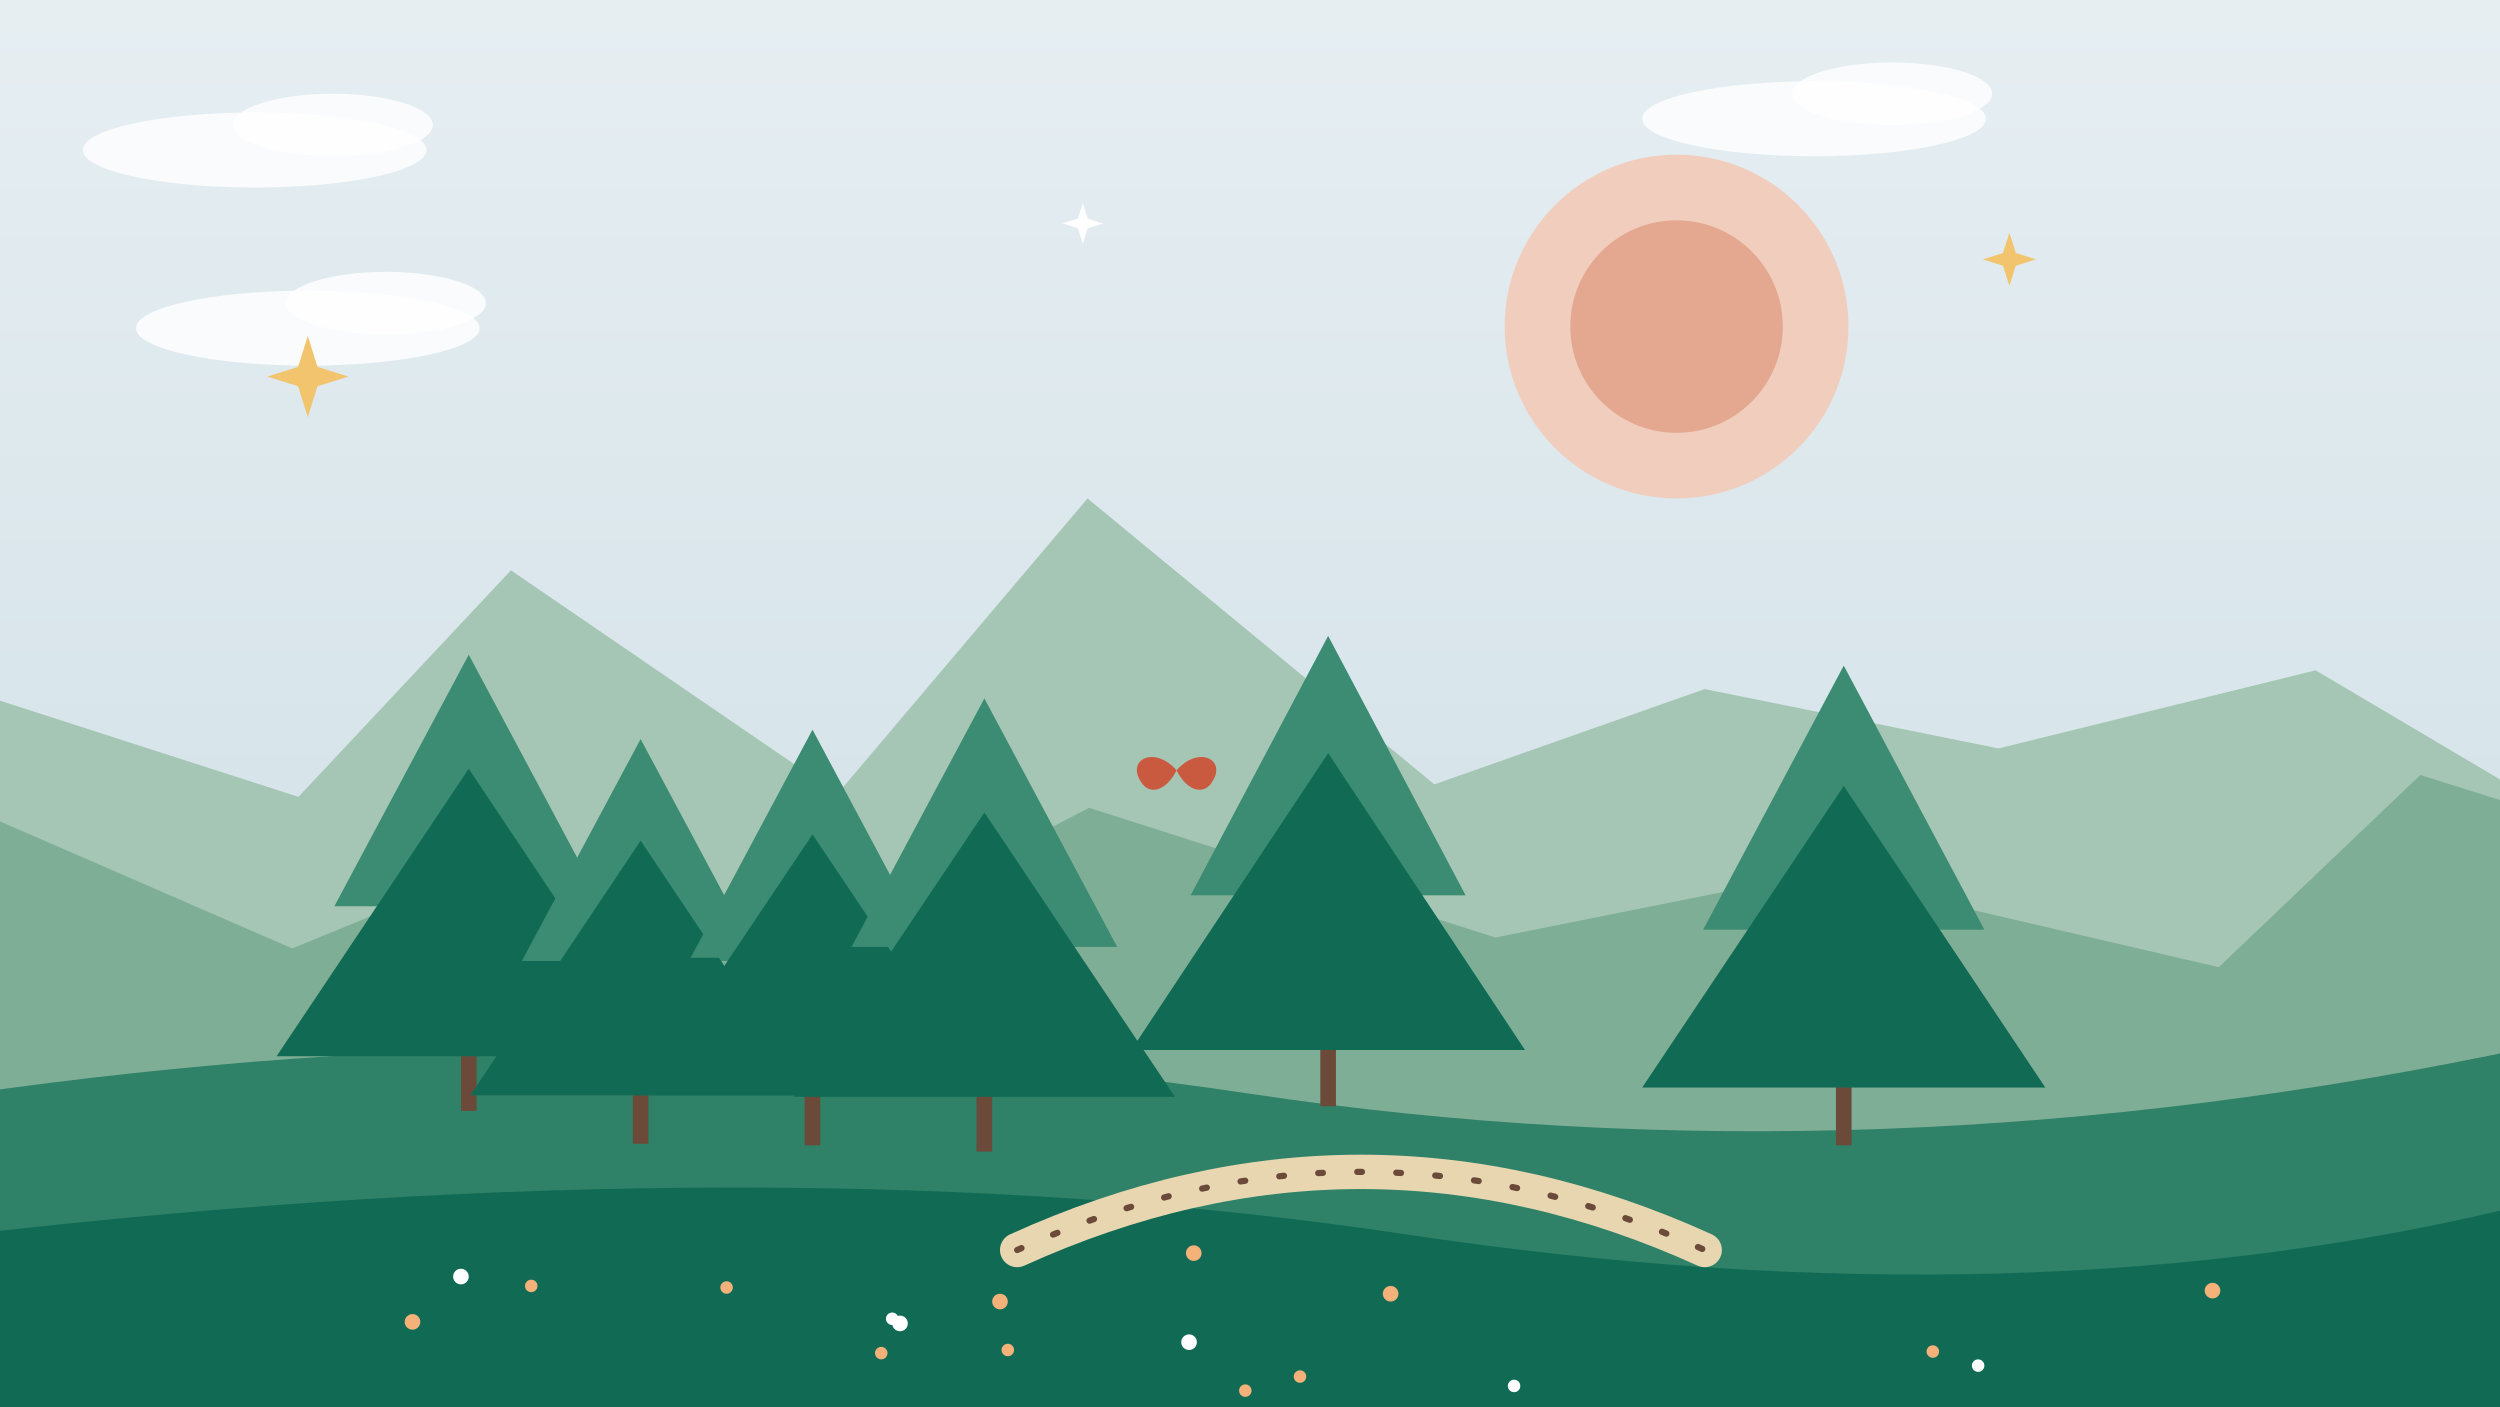
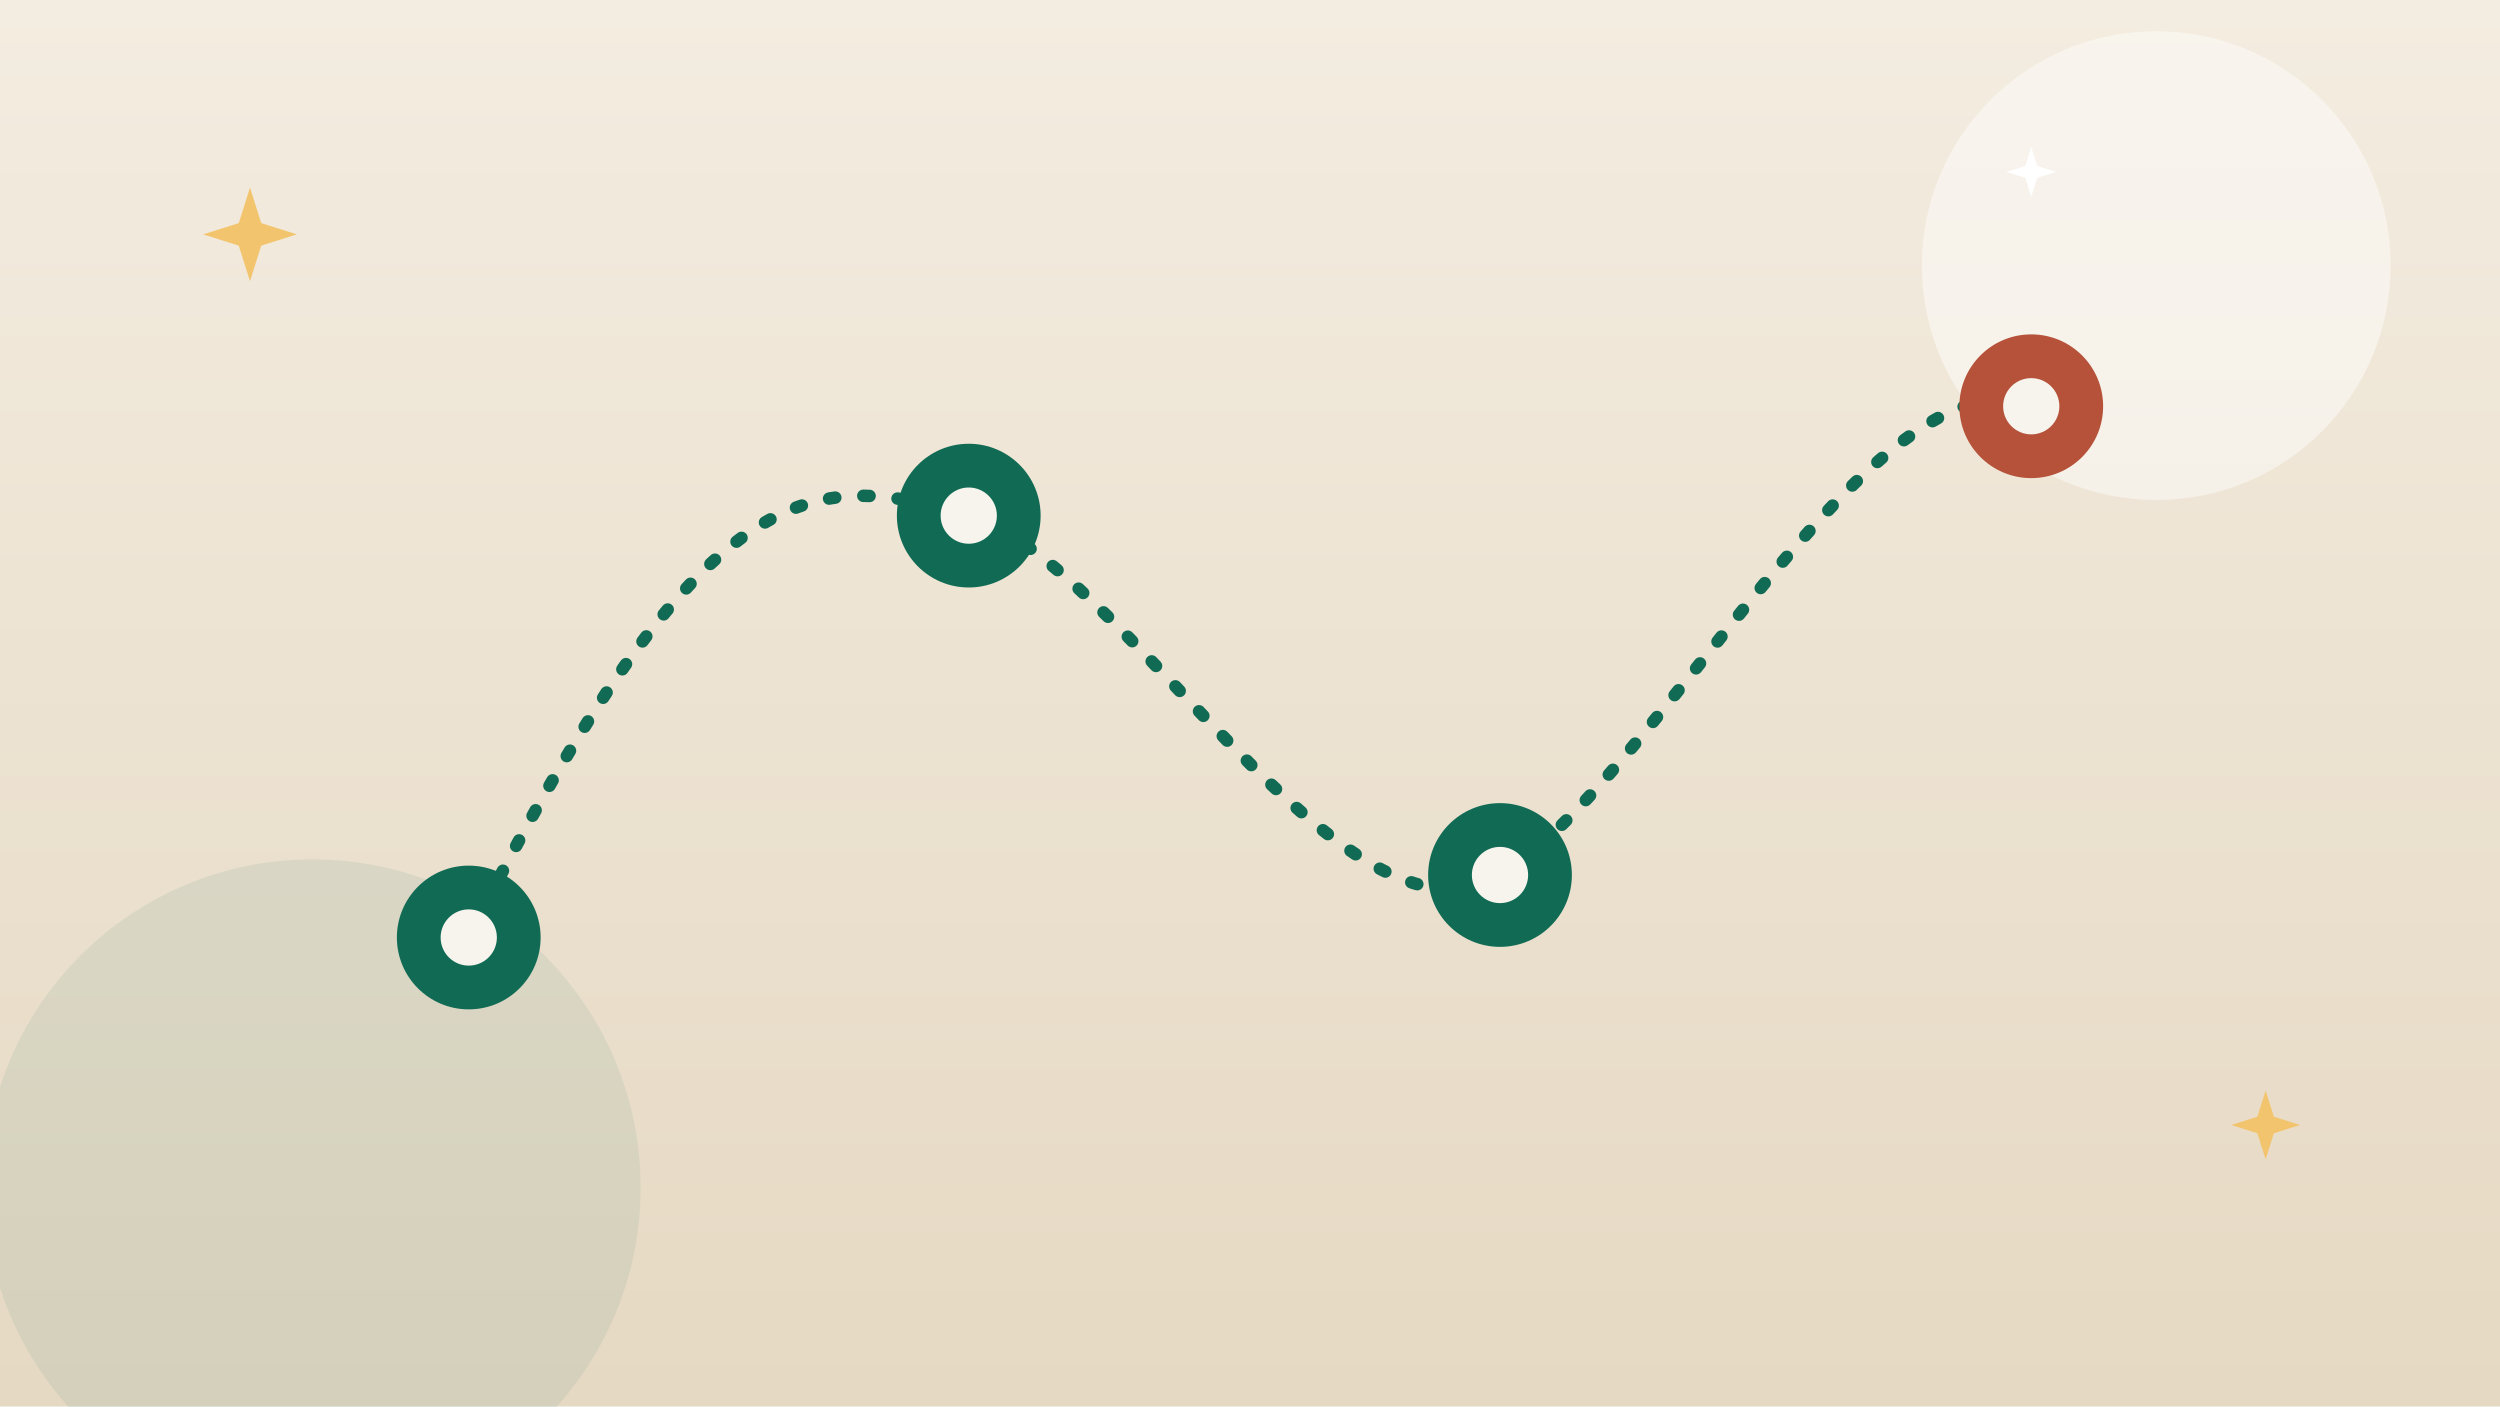
<svg xmlns="http://www.w3.org/2000/svg" viewBox="0 0 1600 900" role="img" aria-label="">
  <defs>
    <linearGradient id="g" x1="0" y1="0" x2="0" y2="1">
-       <stop offset="0" stop-color="#e6eef2" />
-       <stop offset="1" stop-color="#cbdde3" />
+       <stop offset="0" stop-color="#f3ece0" />
+       <stop offset="1" stop-color="#e6d9c3" />
    </linearGradient>
  </defs>
  <rect width="1600" height="900" fill="url(#g)" />
-   <circle cx="1073" cy="209" r="110" fill="#f0cdbd" />
-   <circle cx="1073" cy="209" r="68" fill="#e3a88f" />
-   <ellipse cx="1161" cy="76" rx="110" ry="24" fill="#fff" opacity=".8" />
-   <ellipse cx="1211" cy="60" rx="64" ry="20" fill="#fff" opacity=".8" />
-   <ellipse cx="163" cy="96" rx="110" ry="24" fill="#fff" opacity=".8" />
-   <ellipse cx="213" cy="80" rx="64" ry="20" fill="#fff" opacity=".8" />
-   <ellipse cx="197" cy="210" rx="110" ry="24" fill="#fff" opacity=".8" />
-   <ellipse cx="247" cy="194" rx="64" ry="20" fill="#fff" opacity=".8" />
-   <polygon points="-20 710 -20 442 191 510 327 365 536 508 696 319 918 502 1091 441 1279 479 1482 429 1656 532 1620 710" fill="#a5c6b4" />
-   <polygon points="-20 790 -20 517 187 607 309 557 564 586 697 517 957 600 1162 559 1420 619 1549 496 1829 584 1620 790" fill="#7fae96" />
-   <path d="M-20 700 Q400 640 800 700 T1620 670 L1620 920 L-20 920Z" fill="#2f8168" />
-   <rect x="295" y="647" width="10" height="64" fill="#6b4a3a" />
-   <path d="M300 419 L386 580 L214 580Z" fill="#3b8c72" />
-   <path d="M300 492 L423 676 L177 676Z" fill="#116b54" />
-   <rect x="405" y="675" width="10" height="57" fill="#6b4a3a" />
-   <path d="M410 473 L486 615 L334 615Z" fill="#3b8c72" />
-   <path d="M410 538 L519 701 L301 701Z" fill="#116b54" />
-   <rect x="515" y="674" width="10" height="59" fill="#6b4a3a" />
-   <path d="M520 467 L598 613 L442 613Z" fill="#3b8c72" />
-   <path d="M520 534 L632 701 L408 701Z" fill="#116b54" />
-   <rect x="625" y="673" width="10" height="64" fill="#6b4a3a" />
-   <path d="M630 447 L715 606 L545 606Z" fill="#3b8c72" />
-   <path d="M630 520 L752 702 L508 702Z" fill="#116b54" />
-   <rect x="845" y="642" width="10" height="66" fill="#6b4a3a" />
-   <path d="M850 407 L938 573 L762 573Z" fill="#3b8c72" />
-   <path d="M850 482 L976 672 L724 672Z" fill="#116b54" />
-   <rect x="1175" y="665" width="10" height="68" fill="#6b4a3a" />
-   <path d="M1180 426 L1270 595 L1090 595Z" fill="#3b8c72" />
-   <path d="M1180 503 L1309 696 L1051 696Z" fill="#116b54" />
-   <path d="M-20 790 Q500 730 900 790 T1620 770 L1620 920 L-20 920Z" fill="#116b54" />
-   <path d="M651 800 Q871 700 1091 800" fill="none" stroke="#e7d6b0" stroke-width="22" stroke-linecap="round" />
-   <path d="M651 800 Q871 700 1091 800" fill="none" stroke="#6b4a3a" stroke-width="4" stroke-dasharray="3 22" stroke-linecap="round" />
-   <circle cx="340" cy="823" r="4" fill="#f4b27a" />
-   <circle cx="640" cy="833" r="5" fill="#f4b27a" />
-   <circle cx="1237" cy="865" r="4" fill="#f4b27a" />
-   <circle cx="797" cy="890" r="4" fill="#f4b27a" />
-   <circle cx="890" cy="828" r="5" fill="#f4b27a" />
-   <circle cx="1416" cy="826" r="5" fill="#f4b27a" />
-   <circle cx="576" cy="847" r="5" fill="#fff" />
-   <circle cx="969" cy="887" r="4" fill="#fff" />
-   <circle cx="645" cy="864" r="4" fill="#f4b27a" />
-   <circle cx="832" cy="881" r="4" fill="#f4b27a" />
-   <circle cx="564" cy="866" r="4" fill="#f4b27a" />
-   <circle cx="764" cy="802" r="5" fill="#f4b27a" />
-   <circle cx="465" cy="824" r="4" fill="#f4b27a" />
-   <circle cx="761" cy="859" r="5" fill="#fff" />
-   <circle cx="264" cy="846" r="5" fill="#f4b27a" />
-   <circle cx="571" cy="844" r="4" fill="#fff" />
-   <circle cx="1266" cy="874" r="4" fill="#fff" />
-   <circle cx="295" cy="817" r="5" fill="#fff" />
-   <path transform="translate(197 241)" d="M0-26l6.2 19.8L26 0l-19.8 6.2L0 26l-6.2-19.8L-26 0l19.8-6.2z" fill="#f2c46d" />
-   <path transform="translate(1286 166)" d="M0-17l4.1 12.9L17 0l-12.9 4.1L0 17l-4.1-12.9L-17 0l12.9-4.1z" fill="#f2c46d" />
-   <path transform="translate(693 143)" d="M0-13l3.1 9.9L13 0l-9.9 3.1L0 13l-3.1-9.9L-13 0l9.9-3.1z" fill="#fff" />
-   <g transform="translate(753 493)">
-     <path d="M0 0c-14-16-32-7-23 7 5 9 16 7 23-7zM0 0c14-16 32-7 23 7-5 9-16 7-23-7z" fill="#c9593f" />
+   <circle cx="1380" cy="170" r="150" fill="#fff" opacity=".45" />
+   <circle cx="200" cy="760" r="210" fill="#116b54" opacity=".08" />
+   <g>
+     <path d="M300 600 C450 300 520 300 620 330 S 860 620 960 560 S 1200 220 1300 260" fill="none" stroke="#116b54" stroke-width="8" stroke-dasharray="4 18" stroke-linecap="round" />
+     <circle cx="300" cy="600" r="46" fill="#116b54" />
+     <circle cx="300" cy="600" r="18" fill="#f6f4ed" />
+     <circle cx="620" cy="330" r="46" fill="#116b54" />
+     <circle cx="620" cy="330" r="18" fill="#f6f4ed" />
+     <circle cx="960" cy="560" r="46" fill="#116b54" />
+     <circle cx="960" cy="560" r="18" fill="#f6f4ed" />
+     <circle cx="1300" cy="260" r="46" fill="#b55239" />
+     <circle cx="1300" cy="260" r="18" fill="#f6f4ed" />
  </g>
+   <path transform="translate(160 150)" d="M0-30l7.2 22.8L30 0l-22.8 7.2L0 30l-7.2-22.8L-30 0l22.8-7.2z" fill="#f2c46d" />
+   <path transform="translate(1450 720)" d="M0-22l5.3 16.7L22 0l-16.7 5.3L0 22l-5.3-16.7L-22 0l16.7-5.3z" fill="#f2c46d" />
+   <path transform="translate(1300 110)" d="M0-16l3.8 12.2L16 0l-12.2 3.8L0 16l-3.8-12.2L-16 0l12.2-3.8z" fill="#fff" />
</svg>
